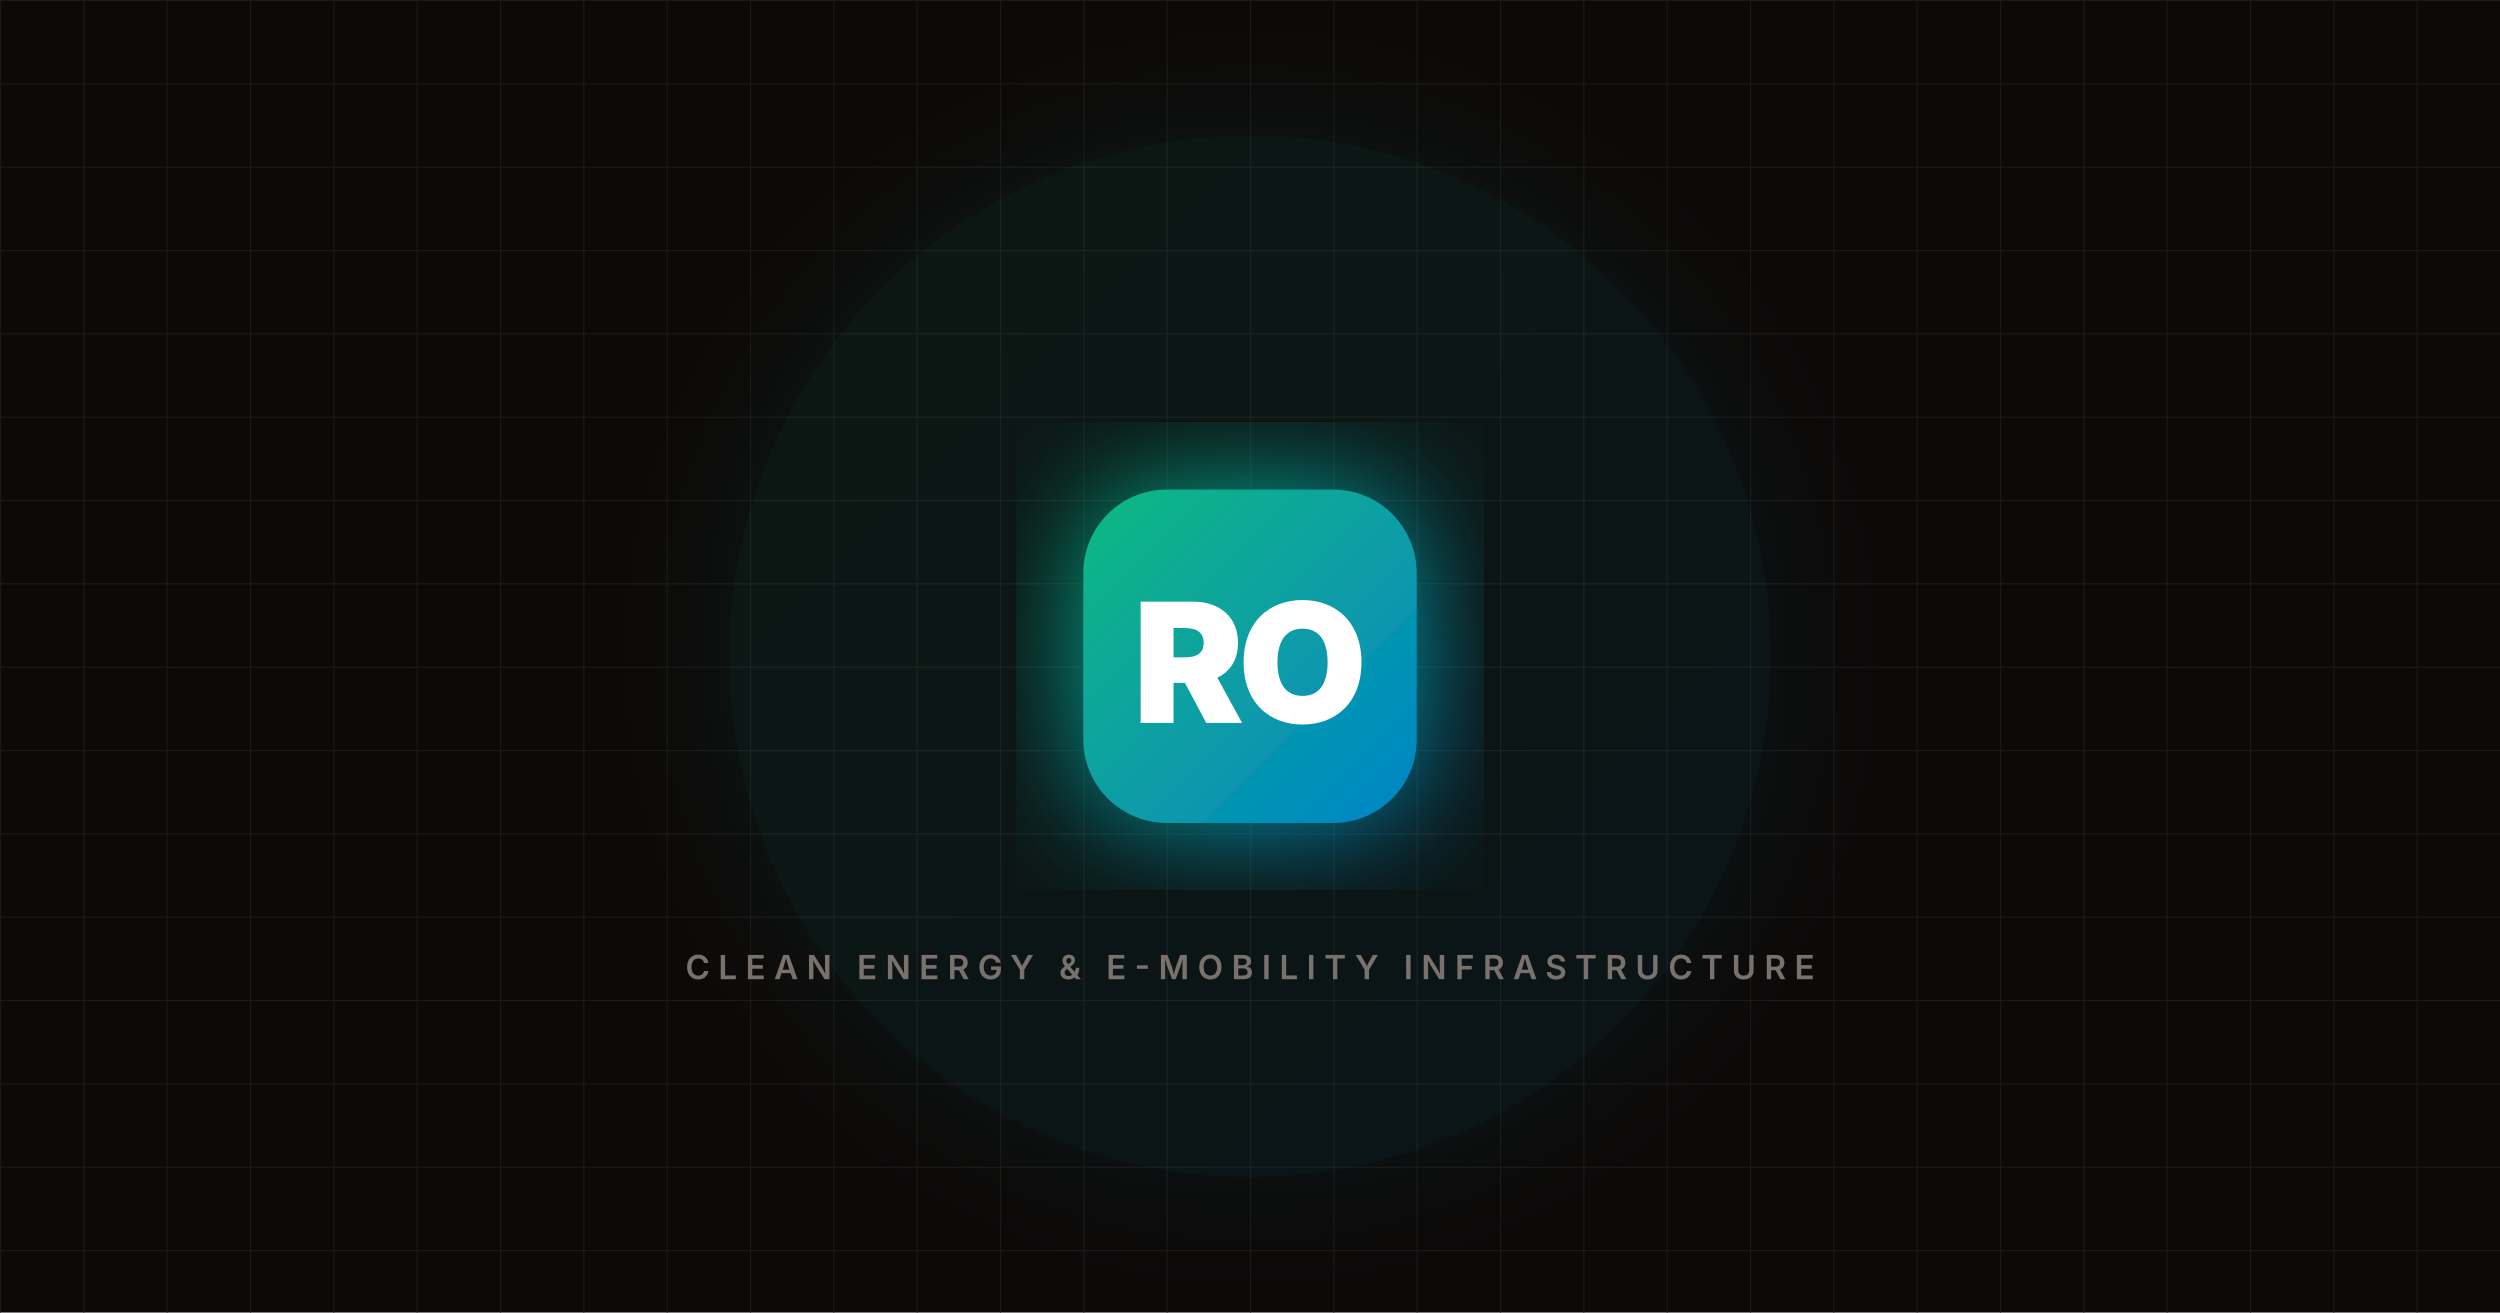
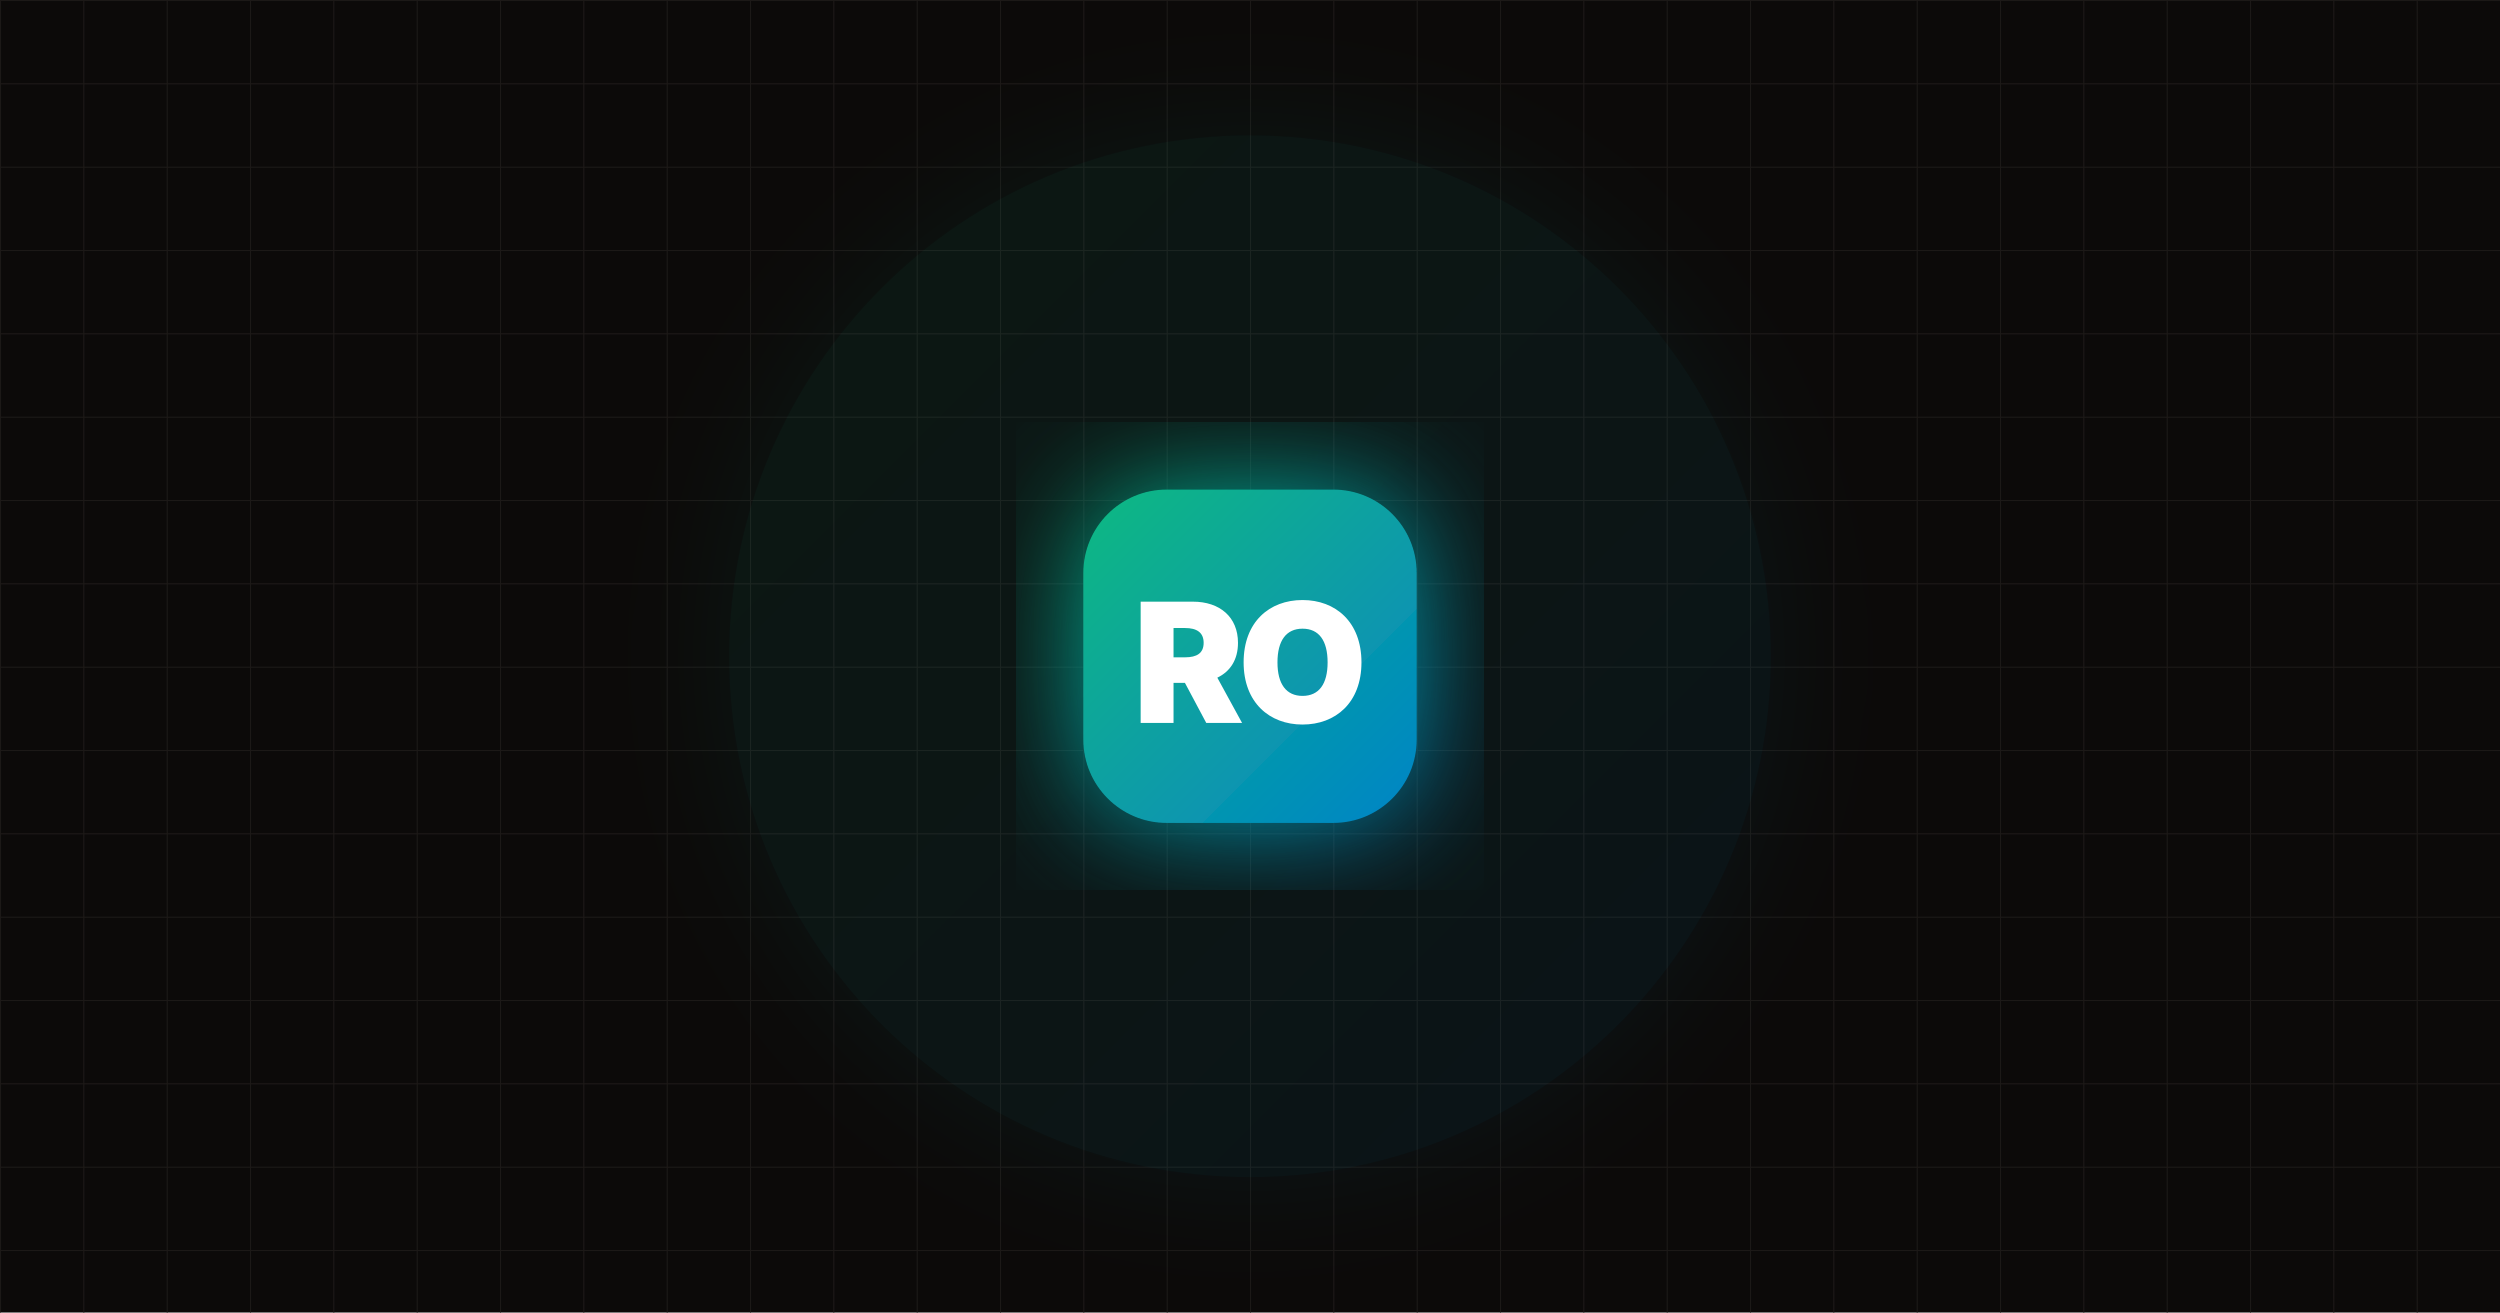
<svg xmlns="http://www.w3.org/2000/svg" viewBox="0 0 1200 630" fill="none" width="100%" height="100%">
  <rect width="1200" height="630" fill="#0c0a09" />
  <defs>
    <linearGradient id="logoGrad" x1="0%" y1="0%" x2="100%" y2="100%">
      <stop offset="0%" stop-color="#10b981" />
      <stop offset="100%" stop-color="#0284c7" />
    </linearGradient>
    <pattern id="grid" width="40" height="40" patternUnits="userSpaceOnUse">
      <path d="M 40 0 L 0 0 0 40" fill="none" stroke="#1c1917" stroke-width="1" />
    </pattern>
    <filter id="glow" x="-20%" y="-20%" width="140%" height="140%">
      <feGaussianBlur stdDeviation="30" result="blur" />
      <feComposite in="SourceGraphic" in2="blur" operator="over" />
    </filter>
  </defs>
  <rect width="1200" height="630" fill="url(#grid)" />
  <circle cx="600" cy="315" r="250" fill="url(#logoGrad)" opacity="0.08" filter="url(#glow)" />
  <rect x="520" y="235" width="160" height="160" rx="40" fill="url(#logoGrad)" filter="url(#glow)" />
  <text x="600" y="347" font-family="'Outfit', 'Inter', 'Segoe UI', sans-serif" font-weight="900" font-size="80" fill="#ffffff" text-anchor="middle" letter-spacing="-3">RO</text>
-   <text x="600" y="470" font-family="'Outfit', 'Inter', 'Segoe UI', sans-serif" font-weight="600" font-size="16" fill="#78716c" text-anchor="middle" letter-spacing="4" uppercase="true">CLEAN ENERGY &amp; E-MOBILITY INFRASTRUCTURE</text>
</svg>
